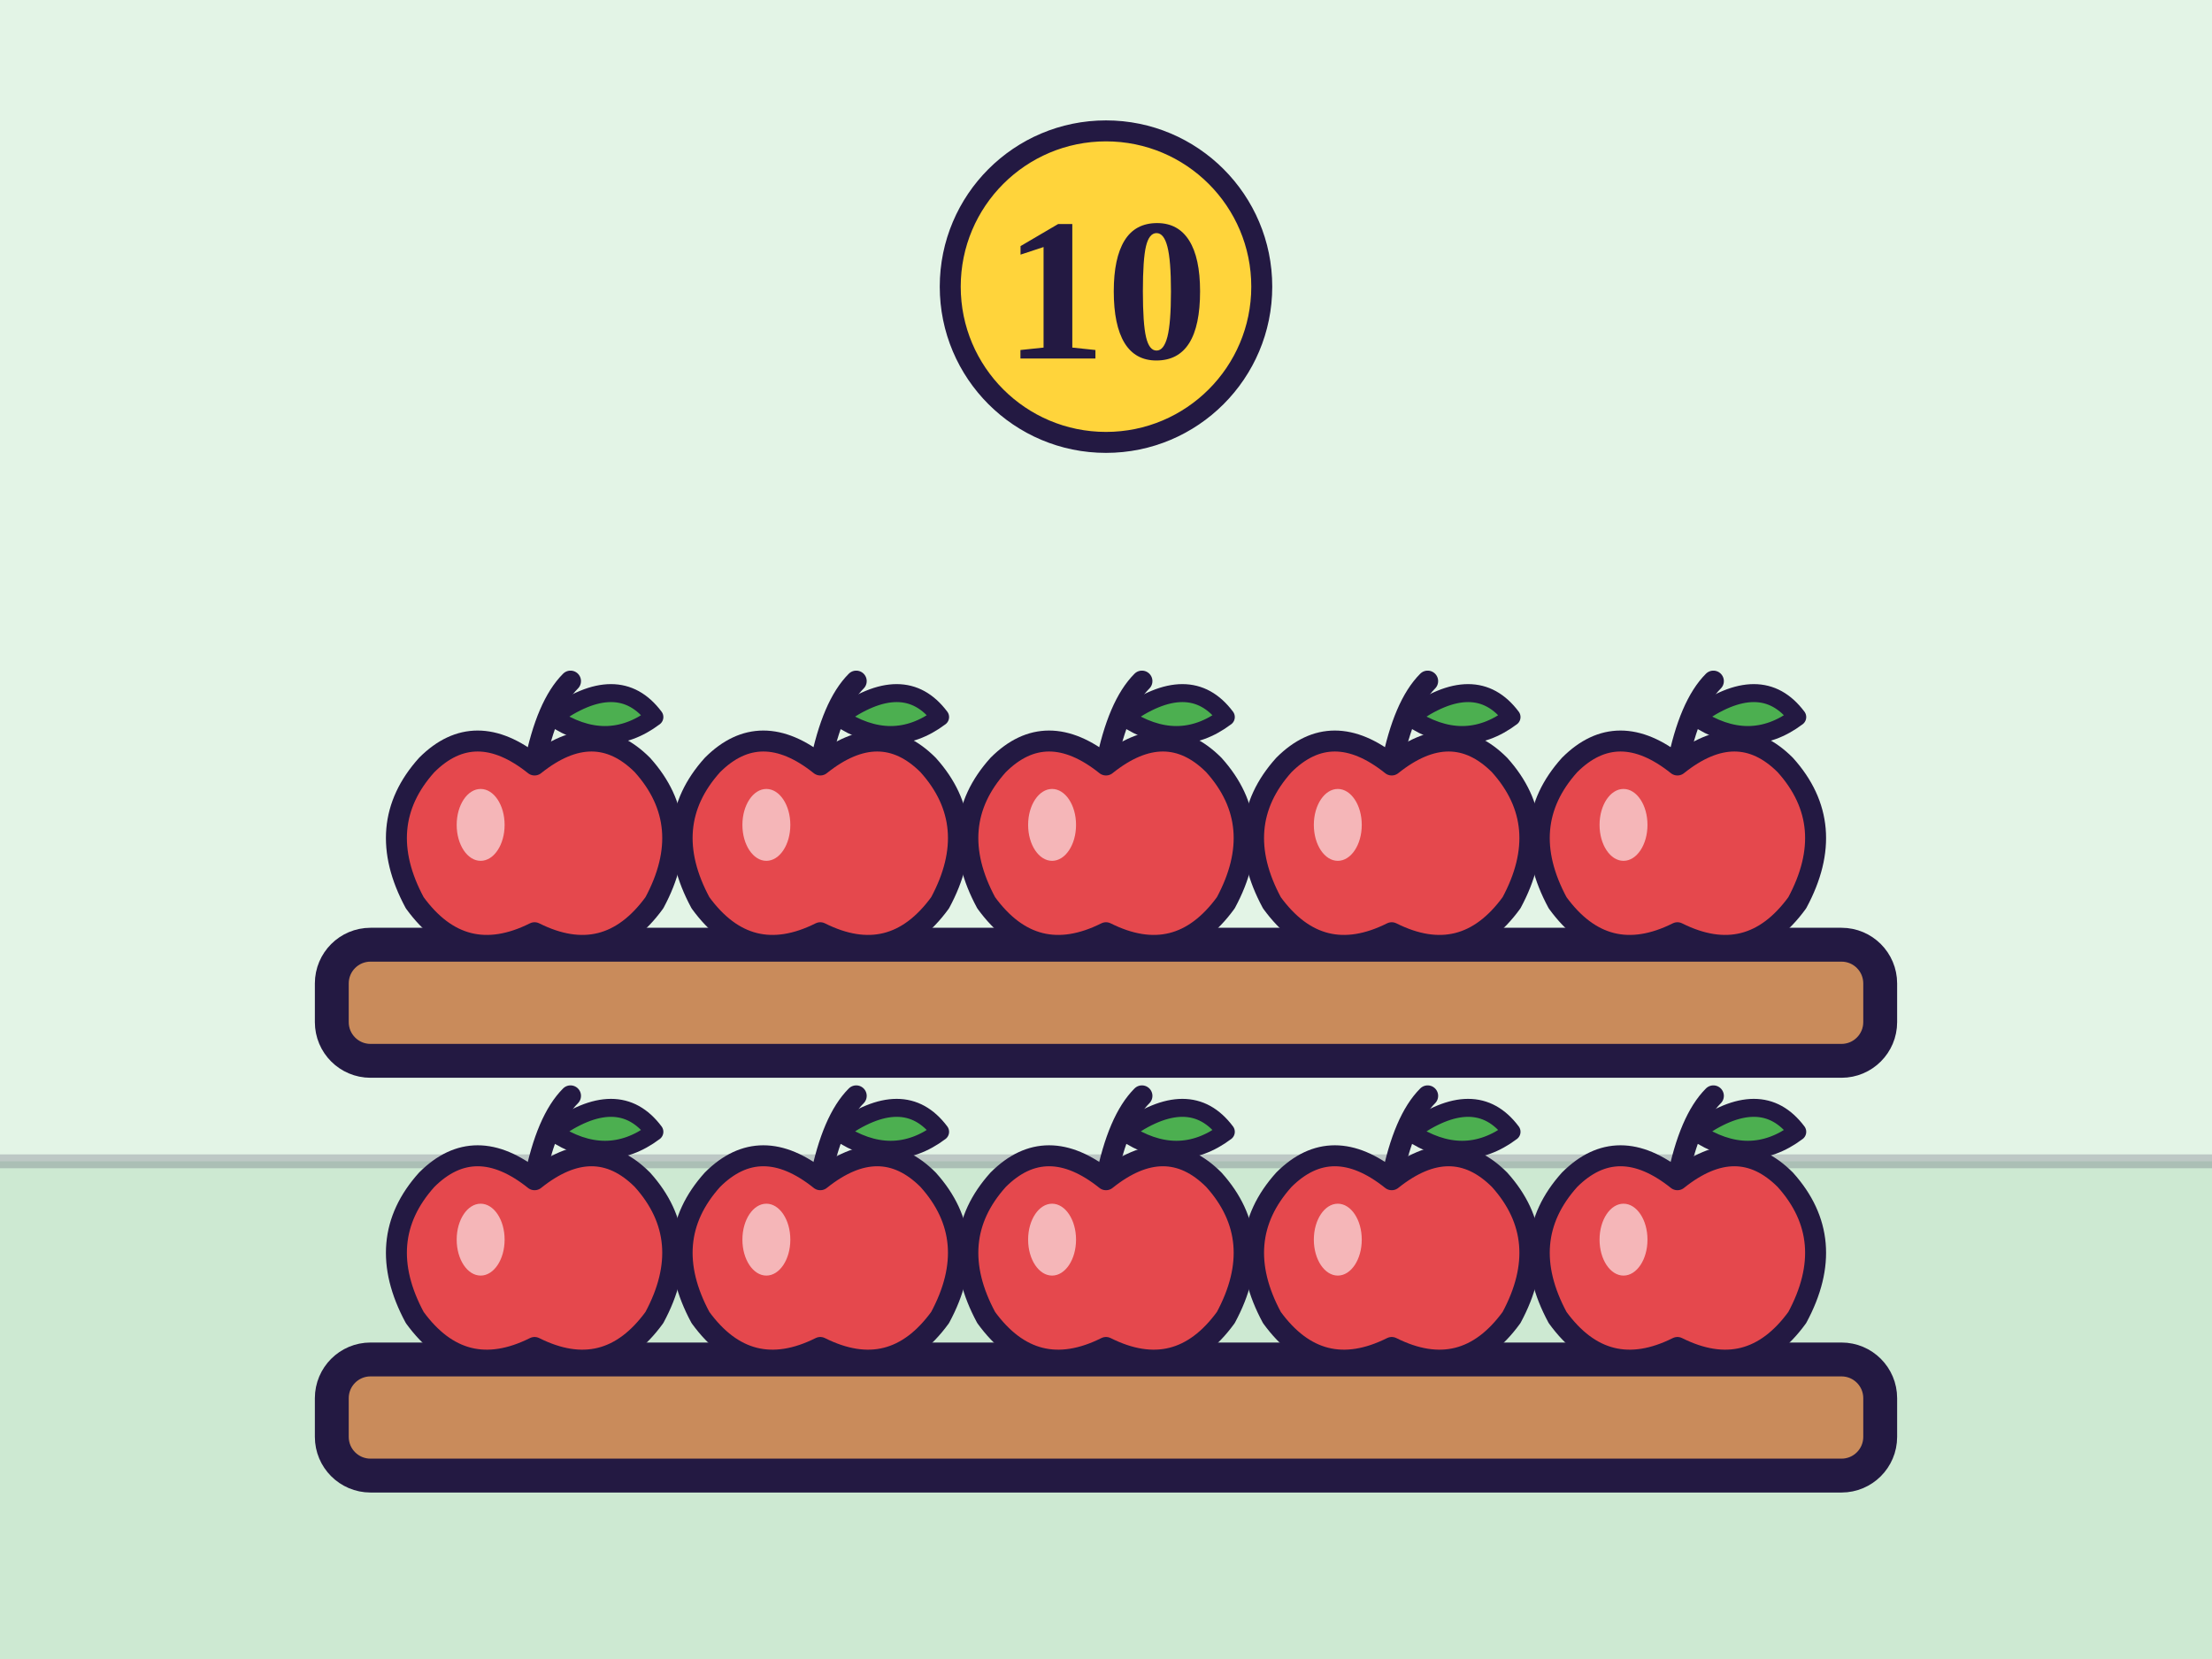
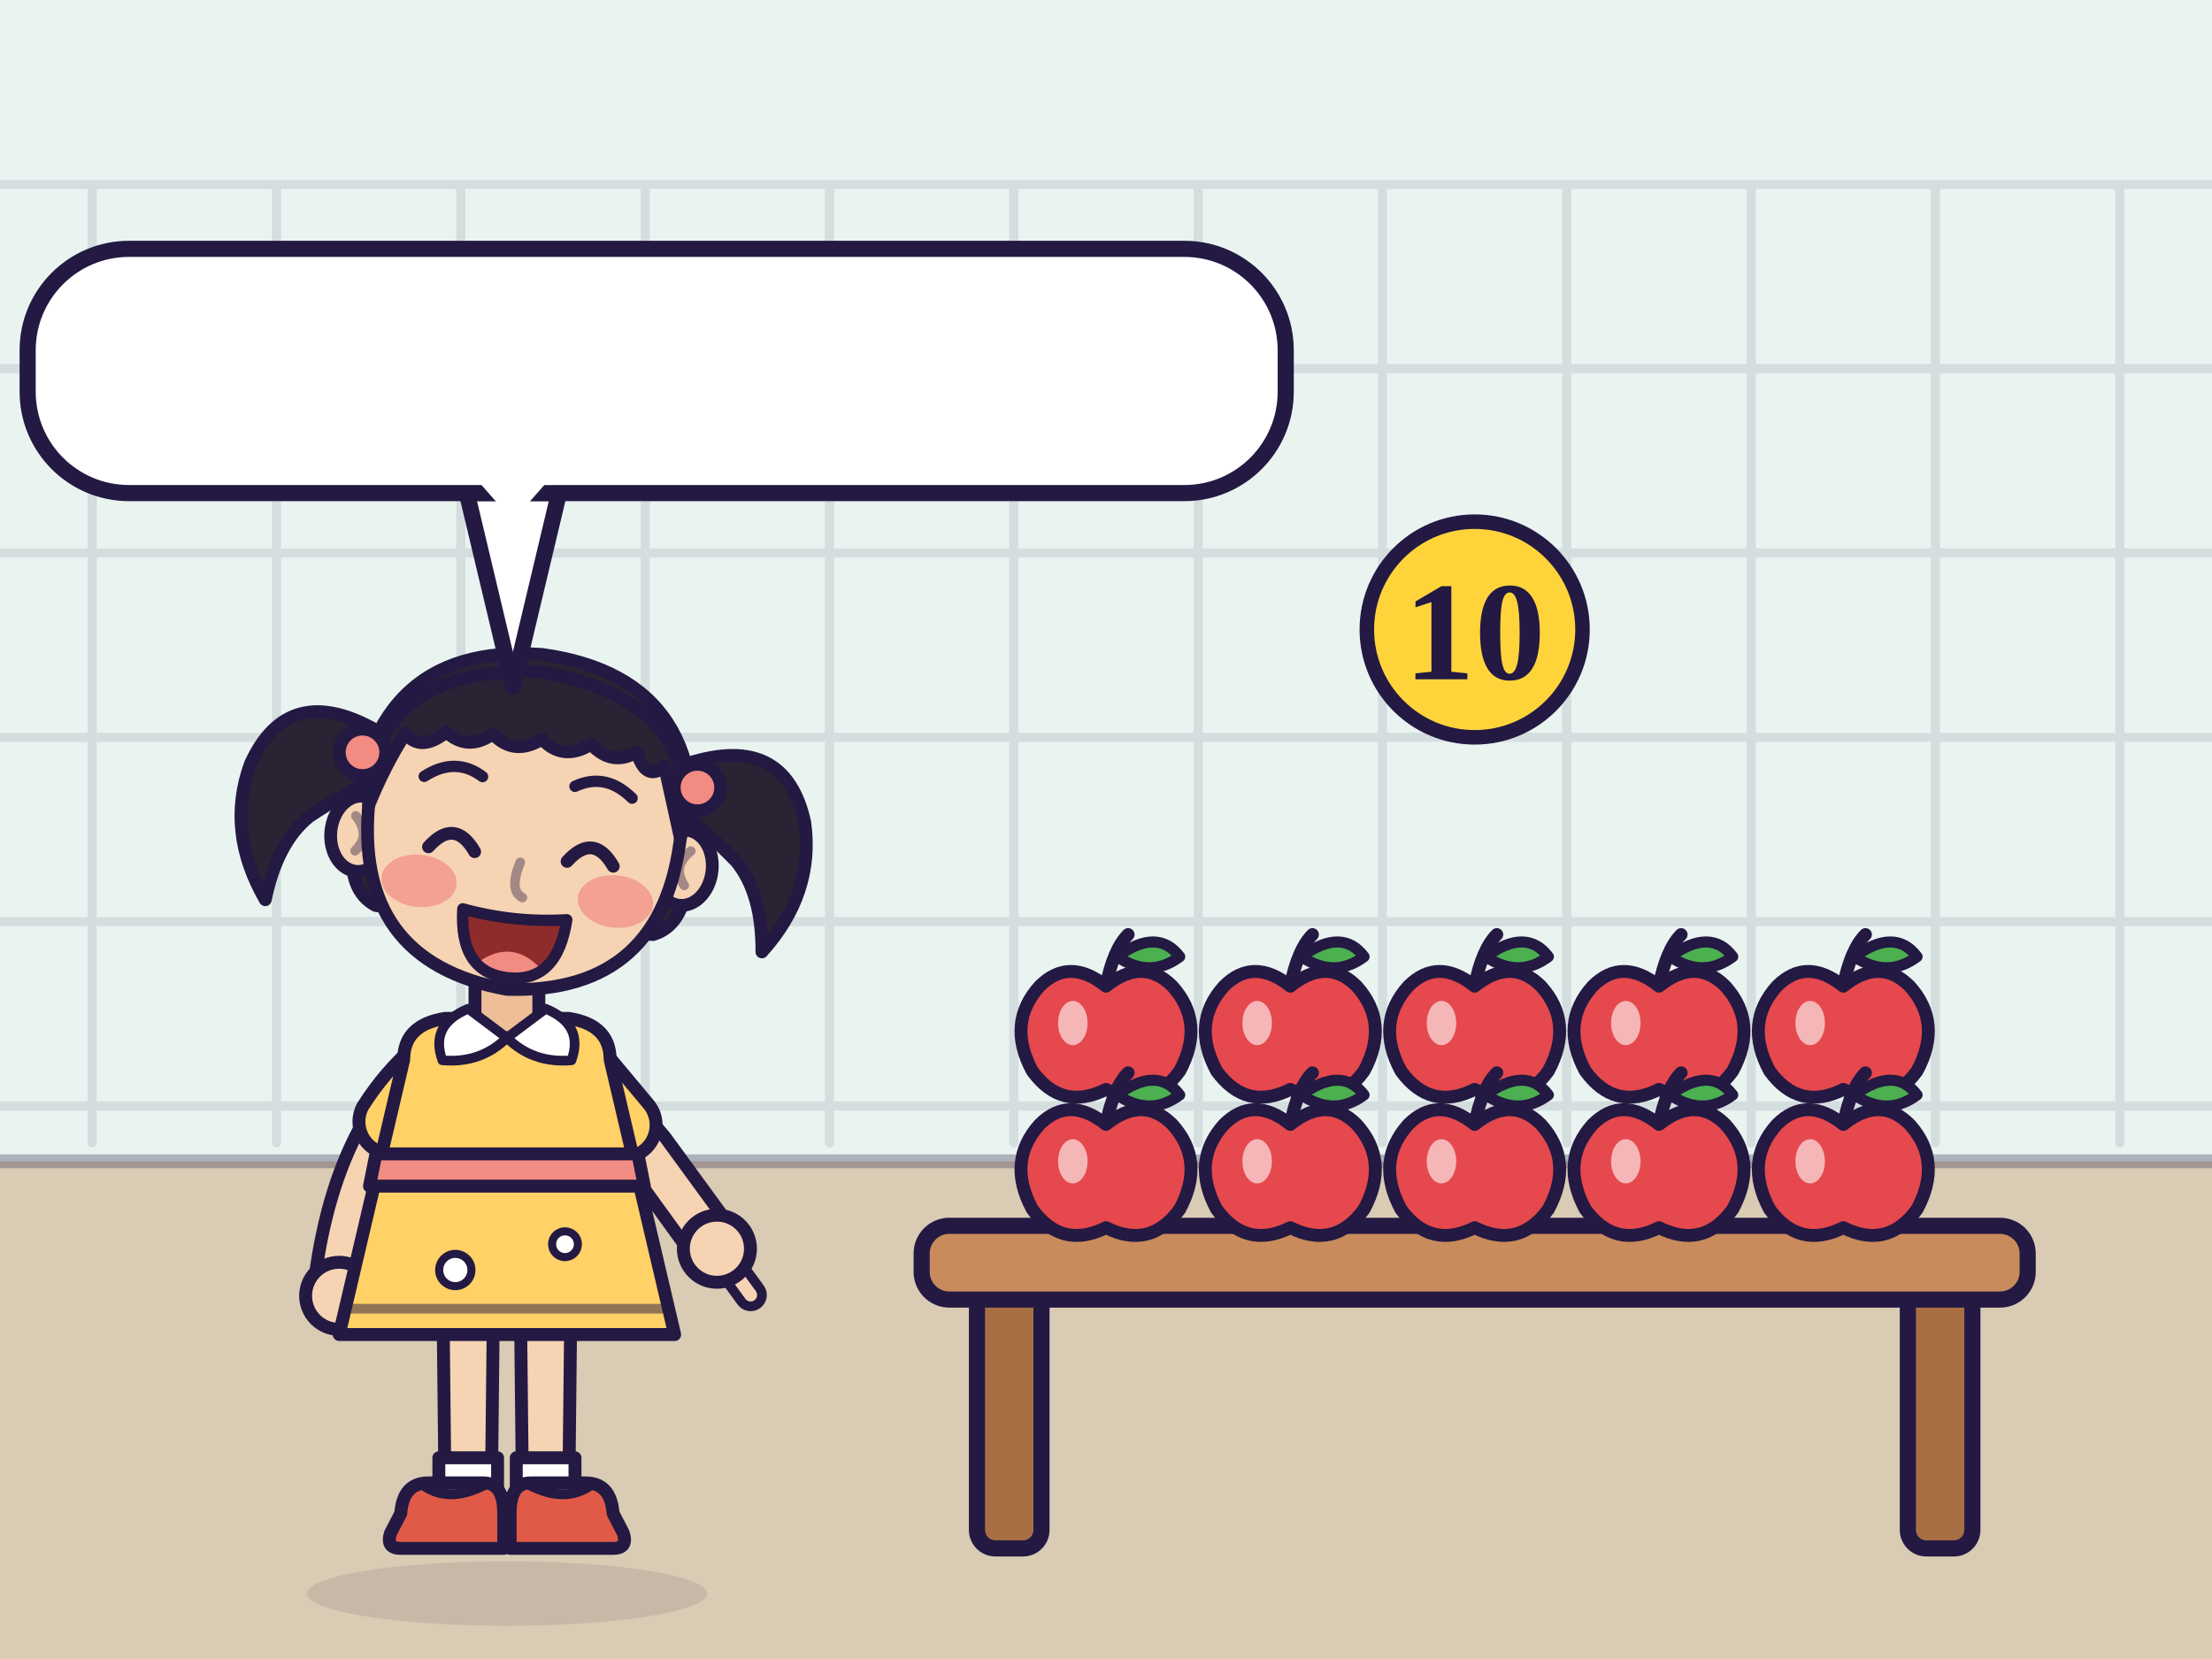
- <svg xmlns="http://www.w3.org/2000/svg" viewBox="0 0 480 360" role="img" aria-label="Ten apples on a table in two rows (5 + 5), with the digit 10.">
+ <svg xmlns="http://www.w3.org/2000/svg" viewBox="0 0 480 360" role="img" aria-label="Ten apples on the table (5 + 5); Little Sister counts them: &quot;这儿有十个苹果。&quot;">
  <g stroke="#231942" stroke-width="3.5" stroke-linejoin="round" stroke-linecap="round">
-     <rect x="0" y="0" width="480" height="360" fill="#E3F4E6" stroke="none" />
-     <rect x="0" y="252" width="480" height="108" fill="#CDE9D2" stroke="none" />
-     <path d="M0 252L480 252" fill="none" stroke-width="3" opacity="0.2" />
-     <g transform="translate(240 226) scale(2.1 2.1)">
-       <g class="prop p-shelfBoard">
-         <rect x="-80" y="-10" width="160" height="12" rx="4" fill="#C98B5B" />
-       </g>
-     </g>
-     <g transform="translate(240 316) scale(2.1 2.1)">
-       <g class="prop p-shelfBoard">
-         <rect x="-80" y="-10" width="160" height="12" rx="4" fill="#C98B5B" />
-       </g>
-     </g>
-     <g transform="translate(116 205) scale(1.3 1.3)">
+     <rect x="0" y="0" width="480" height="360" fill="#E9F4F1" stroke="none" />
+     <path d="M20 40L20 248M60 40L60 248M100 40L100 248M140 40L140 248M180 40L180 248M220 40L220 248M260 40L260 248M300 40L300 248M340 40L340 248M380 40L380 248M420 40L420 248M460 40L460 248M0 40L480 40M0 80L480 80M0 120L480 120M0 160L480 160M0 200L480 200M0 240L480 240" fill="none" stroke-width="2" opacity="0.1" />
+     <rect x="0" y="252" width="480" height="108" fill="#D9CBB4" stroke="none" />
+     <path d="M0 252L480 252" fill="none" stroke-width="3" opacity="0.3" />
+     <g transform="translate(320 336)">
+       <g class="prop p-table">
+         <rect x="-108" y="-58" width="14" height="58" rx="4" fill="#A86F45" />
+         <rect x="94" y="-58" width="14" height="58" rx="4" fill="#A86F45" />
+         <rect x="-120" y="-70" width="240" height="16" rx="6" fill="#C98B5B" />
+       </g>
+     </g>
+     <g transform="translate(240 238) scale(0.8 0.8)">
      <g class="prop p-apple count-item ci-1">
        <path d="M0-30Q2-40 6-44" fill="none" stroke-width="3.5" />
        <path d="M3-38Q14-46 20-38Q12-32 3-38Z" fill="#4CAF50" stroke-width="3" />
        <path d="M0-30Q-10-38-18-30Q-27-20-20-7Q-12 4 0-2Q12 4 20-7Q27-20 18-30Q10-38 0-30Z" fill="#E5484D" />
        <ellipse cx="-9" cy="-20" rx="4" ry="6" fill="#FFFFFF" stroke="none" opacity="0.6" />
      </g>
    </g>
-     <g transform="translate(178 205) scale(1.3 1.3)">
+     <g transform="translate(280 238) scale(0.8 0.8)">
      <g class="prop p-apple count-item ci-2">
        <path d="M0-30Q2-40 6-44" fill="none" stroke-width="3.5" />
        <path d="M3-38Q14-46 20-38Q12-32 3-38Z" fill="#4CAF50" stroke-width="3" />
        <path d="M0-30Q-10-38-18-30Q-27-20-20-7Q-12 4 0-2Q12 4 20-7Q27-20 18-30Q10-38 0-30Z" fill="#E5484D" />
        <ellipse cx="-9" cy="-20" rx="4" ry="6" fill="#FFFFFF" stroke="none" opacity="0.6" />
      </g>
    </g>
-     <g transform="translate(240 205) scale(1.3 1.3)">
+     <g transform="translate(320 238) scale(0.8 0.8)">
      <g class="prop p-apple count-item ci-3">
        <path d="M0-30Q2-40 6-44" fill="none" stroke-width="3.5" />
        <path d="M3-38Q14-46 20-38Q12-32 3-38Z" fill="#4CAF50" stroke-width="3" />
        <path d="M0-30Q-10-38-18-30Q-27-20-20-7Q-12 4 0-2Q12 4 20-7Q27-20 18-30Q10-38 0-30Z" fill="#E5484D" />
        <ellipse cx="-9" cy="-20" rx="4" ry="6" fill="#FFFFFF" stroke="none" opacity="0.6" />
      </g>
    </g>
-     <g transform="translate(302 205) scale(1.3 1.3)">
+     <g transform="translate(360 238) scale(0.8 0.8)">
      <g class="prop p-apple count-item ci-4">
        <path d="M0-30Q2-40 6-44" fill="none" stroke-width="3.5" />
        <path d="M3-38Q14-46 20-38Q12-32 3-38Z" fill="#4CAF50" stroke-width="3" />
        <path d="M0-30Q-10-38-18-30Q-27-20-20-7Q-12 4 0-2Q12 4 20-7Q27-20 18-30Q10-38 0-30Z" fill="#E5484D" />
        <ellipse cx="-9" cy="-20" rx="4" ry="6" fill="#FFFFFF" stroke="none" opacity="0.6" />
      </g>
    </g>
-     <g transform="translate(364 205) scale(1.3 1.3)">
+     <g transform="translate(400 238) scale(0.8 0.8)">
      <g class="prop p-apple count-item ci-5">
        <path d="M0-30Q2-40 6-44" fill="none" stroke-width="3.5" />
        <path d="M3-38Q14-46 20-38Q12-32 3-38Z" fill="#4CAF50" stroke-width="3" />
        <path d="M0-30Q-10-38-18-30Q-27-20-20-7Q-12 4 0-2Q12 4 20-7Q27-20 18-30Q10-38 0-30Z" fill="#E5484D" />
        <ellipse cx="-9" cy="-20" rx="4" ry="6" fill="#FFFFFF" stroke="none" opacity="0.6" />
      </g>
    </g>
-     <g transform="translate(116 295) scale(1.3 1.3)">
+     <g transform="translate(240 268) scale(0.8 0.8)">
      <g class="prop p-apple count-item ci-6">
        <path d="M0-30Q2-40 6-44" fill="none" stroke-width="3.5" />
        <path d="M3-38Q14-46 20-38Q12-32 3-38Z" fill="#4CAF50" stroke-width="3" />
        <path d="M0-30Q-10-38-18-30Q-27-20-20-7Q-12 4 0-2Q12 4 20-7Q27-20 18-30Q10-38 0-30Z" fill="#E5484D" />
        <ellipse cx="-9" cy="-20" rx="4" ry="6" fill="#FFFFFF" stroke="none" opacity="0.6" />
      </g>
    </g>
-     <g transform="translate(178 295) scale(1.3 1.3)">
+     <g transform="translate(280 268) scale(0.8 0.8)">
      <g class="prop p-apple count-item ci-7">
        <path d="M0-30Q2-40 6-44" fill="none" stroke-width="3.5" />
        <path d="M3-38Q14-46 20-38Q12-32 3-38Z" fill="#4CAF50" stroke-width="3" />
        <path d="M0-30Q-10-38-18-30Q-27-20-20-7Q-12 4 0-2Q12 4 20-7Q27-20 18-30Q10-38 0-30Z" fill="#E5484D" />
        <ellipse cx="-9" cy="-20" rx="4" ry="6" fill="#FFFFFF" stroke="none" opacity="0.6" />
      </g>
    </g>
-     <g transform="translate(240 295) scale(1.3 1.3)">
+     <g transform="translate(320 268) scale(0.8 0.8)">
      <g class="prop p-apple count-item ci-8">
        <path d="M0-30Q2-40 6-44" fill="none" stroke-width="3.5" />
        <path d="M3-38Q14-46 20-38Q12-32 3-38Z" fill="#4CAF50" stroke-width="3" />
        <path d="M0-30Q-10-38-18-30Q-27-20-20-7Q-12 4 0-2Q12 4 20-7Q27-20 18-30Q10-38 0-30Z" fill="#E5484D" />
        <ellipse cx="-9" cy="-20" rx="4" ry="6" fill="#FFFFFF" stroke="none" opacity="0.6" />
      </g>
    </g>
-     <g transform="translate(302 295) scale(1.3 1.3)">
+     <g transform="translate(360 268) scale(0.8 0.8)">
      <g class="prop p-apple count-item ci-9">
        <path d="M0-30Q2-40 6-44" fill="none" stroke-width="3.5" />
        <path d="M3-38Q14-46 20-38Q12-32 3-38Z" fill="#4CAF50" stroke-width="3" />
        <path d="M0-30Q-10-38-18-30Q-27-20-20-7Q-12 4 0-2Q12 4 20-7Q27-20 18-30Q10-38 0-30Z" fill="#E5484D" />
        <ellipse cx="-9" cy="-20" rx="4" ry="6" fill="#FFFFFF" stroke="none" opacity="0.6" />
      </g>
    </g>
-     <g transform="translate(364 295) scale(1.3 1.3)">
+     <g transform="translate(400 268) scale(0.8 0.8)">
      <g class="prop p-apple count-item ci-10">
        <path d="M0-30Q2-40 6-44" fill="none" stroke-width="3.5" />
        <path d="M3-38Q14-46 20-38Q12-32 3-38Z" fill="#4CAF50" stroke-width="3" />
        <path d="M0-30Q-10-38-18-30Q-27-20-20-7Q-12 4 0-2Q12 4 20-7Q27-20 18-30Q10-38 0-30Z" fill="#E5484D" />
        <ellipse cx="-9" cy="-20" rx="4" ry="6" fill="#FFFFFF" stroke="none" opacity="0.6" />
      </g>
    </g>
-     <g transform="translate(240 96) scale(1.3 1.3)">
+     <g transform="translate(320 160) scale(0.9 0.9)">
      <g class="prop p-digit digit">
        <circle cx="0" cy="-26" r="26" fill="#FFD43B" />
        <text x="0" y="-14" font-family="Baloo 2, Nunito, sans-serif" font-weight="800" font-size="34" text-anchor="middle" fill="#231942" stroke="none">10</text>
      </g>
    </g>
+     <g transform="translate(110 336) scale(0.7 0.7)">
+       <g class="char c-1 ch-meimei">
+         <g transform="translate(-150 -432)">
+           <ellipse class="shadow" cx="150" cy="446" rx="62" ry="10" fill="#231942" stroke="none" opacity="0.1" />
+           <g class="figure" stroke="#231942" stroke-width="4" stroke-linejoin="round" stroke-linecap="round">
+             <g class="legs">
+               <path d="M129.9 329.7L146.1 329.7L145.1 422.6L130.9 422.6Z" fill="#F6D3B3" />
+               <path d="M128.9 403.9L147.1 403.9L147.1 422.6L128.9 422.6Z" fill="#FFFFFF" />
+               <path d="M153.9 329.7L170.1 329.7L169.1 422.6L154.9 422.6Z" fill="#F6D3B3" />
+               <path d="M152.9 403.9L171.1 403.9L171.1 422.6L152.9 422.6Z" fill="#FFFFFF" />
+               <path d="M149 421.1Q149 411.7 142.8 411.7L125.6 411.7Q117.8 411.7 117.1 421.1L113.9 427.3Q112.4 432 117.1 432L149 432Z" fill="#E05A47" />
+               <path d="M124.1 412.5Q131.9 418 142.8 412.5" fill="none" stroke-width="3" />
+               <path d="M151 421.1Q151 411.7 157.2 411.7L174.4 411.7Q182.2 411.7 182.9 421.1L186.1 427.3Q187.6 432 182.9 432L151 432Z" fill="#E05A47" />
+               <path d="M175.9 412.5Q168.1 418 157.2 412.5" fill="none" stroke-width="3" />
+             </g>
+             <g transform="translate(150 333.7)">
+               <g class="upper">
+                 <g transform="translate(-150 -333.7)">
+                   <g transform="translate(172 283.7)">
+                     <g class="arm-left act">
+                       <g transform="translate(-172 -283.7)">
+                         <path d="M166.4 288.5L187.6 313.7L206.2 339.4A7.4 7.4 0 0 0 218.2 330.8L199.3 304.9A7.4 7.4 0 0 0 199 304.5L177.6 279A7.4 7.4 0 0 0 166.4 288.5Z" fill="#F6D3B3" />
+                         <path d="M164.3 290.1L178.6 307.2A10 10 0 0 0 193.9 294.3L179.7 277.3A10 10 0 0 0 164.3 290.1Z" fill="#FFD166" />
+                         <path d="M212.3 341.2L222.7 355.5A3.5 3.5 0 0 0 228.4 351.4L218 337.1A3.5 3.5 0 0 0 212.3 341.2Z" fill="#F6D3B3" stroke-width="3" />
+                         <circle class="hand" cx="215.1" cy="339.1" r="10.4" fill="#F6D3B3" />
+                       </g>
+                     </g>
+                   </g>
+                   <g transform="translate(128 283.7)">
+                     <g class="arm-right">
+                       <g transform="translate(-128 -283.7)">
+                         <path d="M123.2 278.1Q97.1 300.4 90.7 346.7A7.4 7.4 0 0 0 105.3 348.7Q110.9 308 132.8 289.3A7.4 7.4 0 0 0 123.2 278.1Z" fill="#F6D3B3" />
+                         <path d="M121.5 276.1Q112.2 284.1 105.3 295A10 10 0 0 0 122.2 305.6Q127.5 297.3 134.5 291.3A10 10 0 0 0 121.5 276.1Z" fill="#FFD166" />
+                         <circle class="hand" cx="98" cy="353.7" r="10.4" fill="#F6D3B3" />
+                       </g>
+                     </g>
+                   </g>
+                   <g class="body">
+                     <path d="M118 280.5Q118 269.7 130.8 267.7L169.2 267.7Q182 269.7 182 280.5L202 365.7L98 365.7Z" fill="#FFD166" />
+                     <path d="M109.4 309.7L190.6 309.7L192.6 319.7L107.4 319.7Z" fill="#F28B82" />
+                     <g class="neck">
+                       <rect x="140.1" y="250.7" width="19.8" height="23" rx="6" fill="#EDBE98" />
+                     </g>
+                     <path d="M138 264.7Q126 269.7 130 280.7Q142 281.7 150 273.7Z" fill="#FFFFFF" stroke-width="3" />
+                     <path d="M162 264.7Q174 269.7 170 280.7Q158 281.7 150 273.7Z" fill="#FFFFFF" stroke-width="3" />
+                     <circle cx="134" cy="345.7" r="5" fill="#FFFFFF" stroke-width="2.5" />
+                     <circle cx="168" cy="337.7" r="4" fill="#FFFFFF" stroke-width="2.5" />
+                     <path d="M101.6 357.7L198.4 357.7" fill="none" stroke-width="3" opacity="0.5" />
+                   </g>
+                   <g transform="translate(150 258.7) rotate(6)">
+                     <g class="head">
+                       <g transform="translate(-150 -258.7)">
+                         <g transform="translate(150 210.1) scale(0.9)" stroke-width="4.4">
+                           <g class="hair-back">
+                             <path d="M-54-30Q-86-44-96-14Q-102 10-86 32Q-84 12-74 2Q-62-8-54-12Z" fill="#2B2233" />
+                             <path d="M54-30Q86-44 96-14Q102 10 86 32Q84 12 74 2Q62-8 54-12Z" fill="#2B2233" />
+                             <path d="M-58 10Q-62-60 0-62Q62-60 58 10Q58 26 48 30L-48 30Q-58 26-58 10Z" fill="#2B2233" />
+                           </g>
+                           <g class="ears">
+                             <ellipse cx="-56" cy="6" rx="10" ry="13" fill="#F6D3B3" />
+                             <ellipse cx="56" cy="6" rx="10" ry="13" fill="#F6D3B3" />
+                             <path d="M-58 0Q-52 6-57 12" fill="none" stroke-width="3.3" opacity="0.4" />
+                             <path d="M58 0Q52 6 57 12" fill="none" stroke-width="3.3" opacity="0.4" />
+                           </g>
+                           <path class="face" d="M-54-6Q-54-52 0-52Q54-52 54-6Q54 50 0 54Q-54 50-54-6Z" fill="#F6D3B3" />
+                           <g class="hair">
+                             <path d="M-54-4Q-58-52 0-56Q58-52 54-4Q50-16 46-28Q40-22 36-32Q28-26 20-33Q11-26 3-33Q-6-26-14-33Q-22-26-30-32Q-38-24-44-30Q-50-18-54-4Z" fill="#2B2233" />
+                             <circle cx="-58" cy="-22" r="8" fill="#F28B82" />
+                             <circle cx="58" cy="-22" r="8" fill="#F28B82" />
+                           </g>
+                           <g class="cheeks">
+                             <ellipse cx="-34" cy="20" rx="13" ry="9" fill="#F28B82" stroke="none" opacity="0.7" />
+                             <ellipse cx="34" cy="20" rx="13" ry="9" fill="#F28B82" stroke="none" opacity="0.7" />
+                           </g>
+                           <g class="brows">
+                             <path d="M-36-16Q-26-24-16-18M16-18Q26-24 36-16" fill="none" stroke-width="3.9" />
+                           </g>
+                           <g transform="translate(0 4)">
+                             <g class="eyes">
+                               <g transform="translate(0 -4)">
+                                 <path d="M-32 8Q-24-3-16 8M16 8Q24-3 32 8" fill="none" stroke-width="4.4" />
+                               </g>
+                             </g>
+                           </g>
+                           <g class="nose">
+                             <path d="M0 10Q-3 20 2 22" fill="none" stroke-width="3.3" opacity="0.4" />
+                           </g>
+                           <g class="mouth">
+                             <path d="M-18 28Q0 31 18 28Q17 50 0 50Q-17 50-18 28Z" fill="#8E2B2B" stroke="none" />
+                             <path d="M-10 45Q0 37 10 45Q6 50 0 50Q-6 50-10 45Z" fill="#F28B82" stroke="none" />
+                             <path d="M-18 28Q0 31 18 28Q17 50 0 50Q-17 50-18 28Z" fill="none" stroke-width="3.9" />
+                           </g>
+                         </g>
+                       </g>
+                     </g>
+                   </g>
+                 </g>
+               </g>
+             </g>
+           </g>
+         </g>
+       </g>
+     </g>
+     <g transform="translate(111.3 149)">
+       <g class="bubble b-1 has-text line-0">
+         <g transform="translate(-111.3 -149)">
+           <path d="M101.3 107L111.3 149L121.3 107Z" fill="#FFFFFF" />
+           <rect x="6" y="54" width="273" height="53" rx="22" fill="#FFFFFF" />
+           <path d="M102.5 103L111.3 113L120.1 103Z" fill="#FFFFFF" stroke="none" />
+         </g>
+       </g>
+     </g>
  </g>
</svg>
